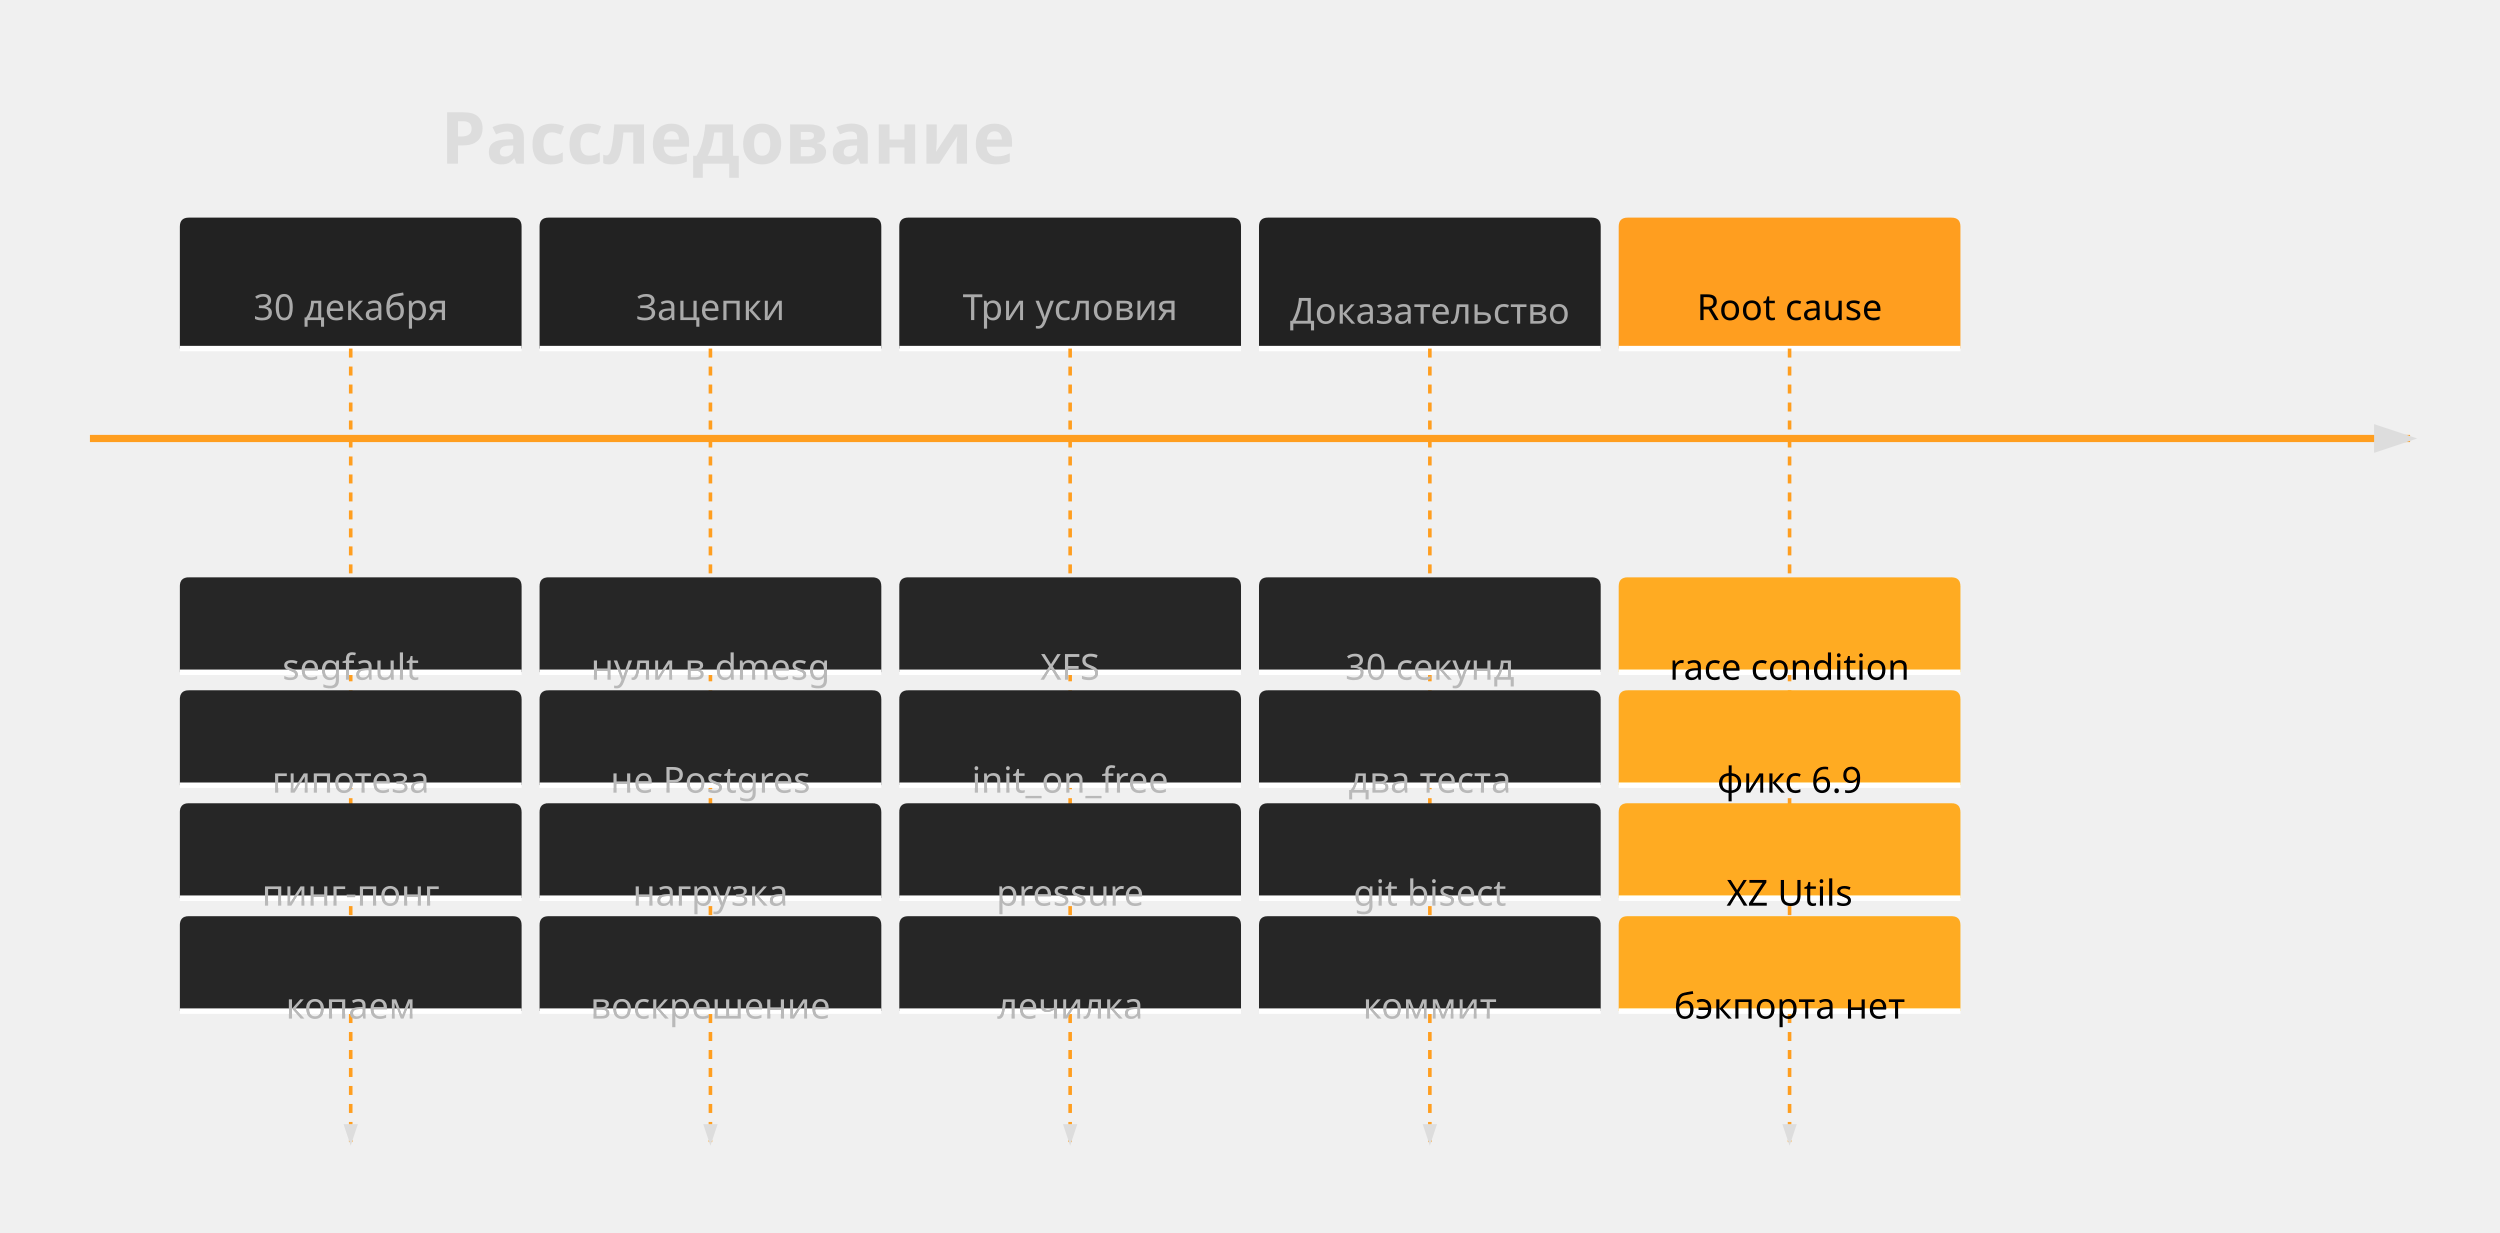
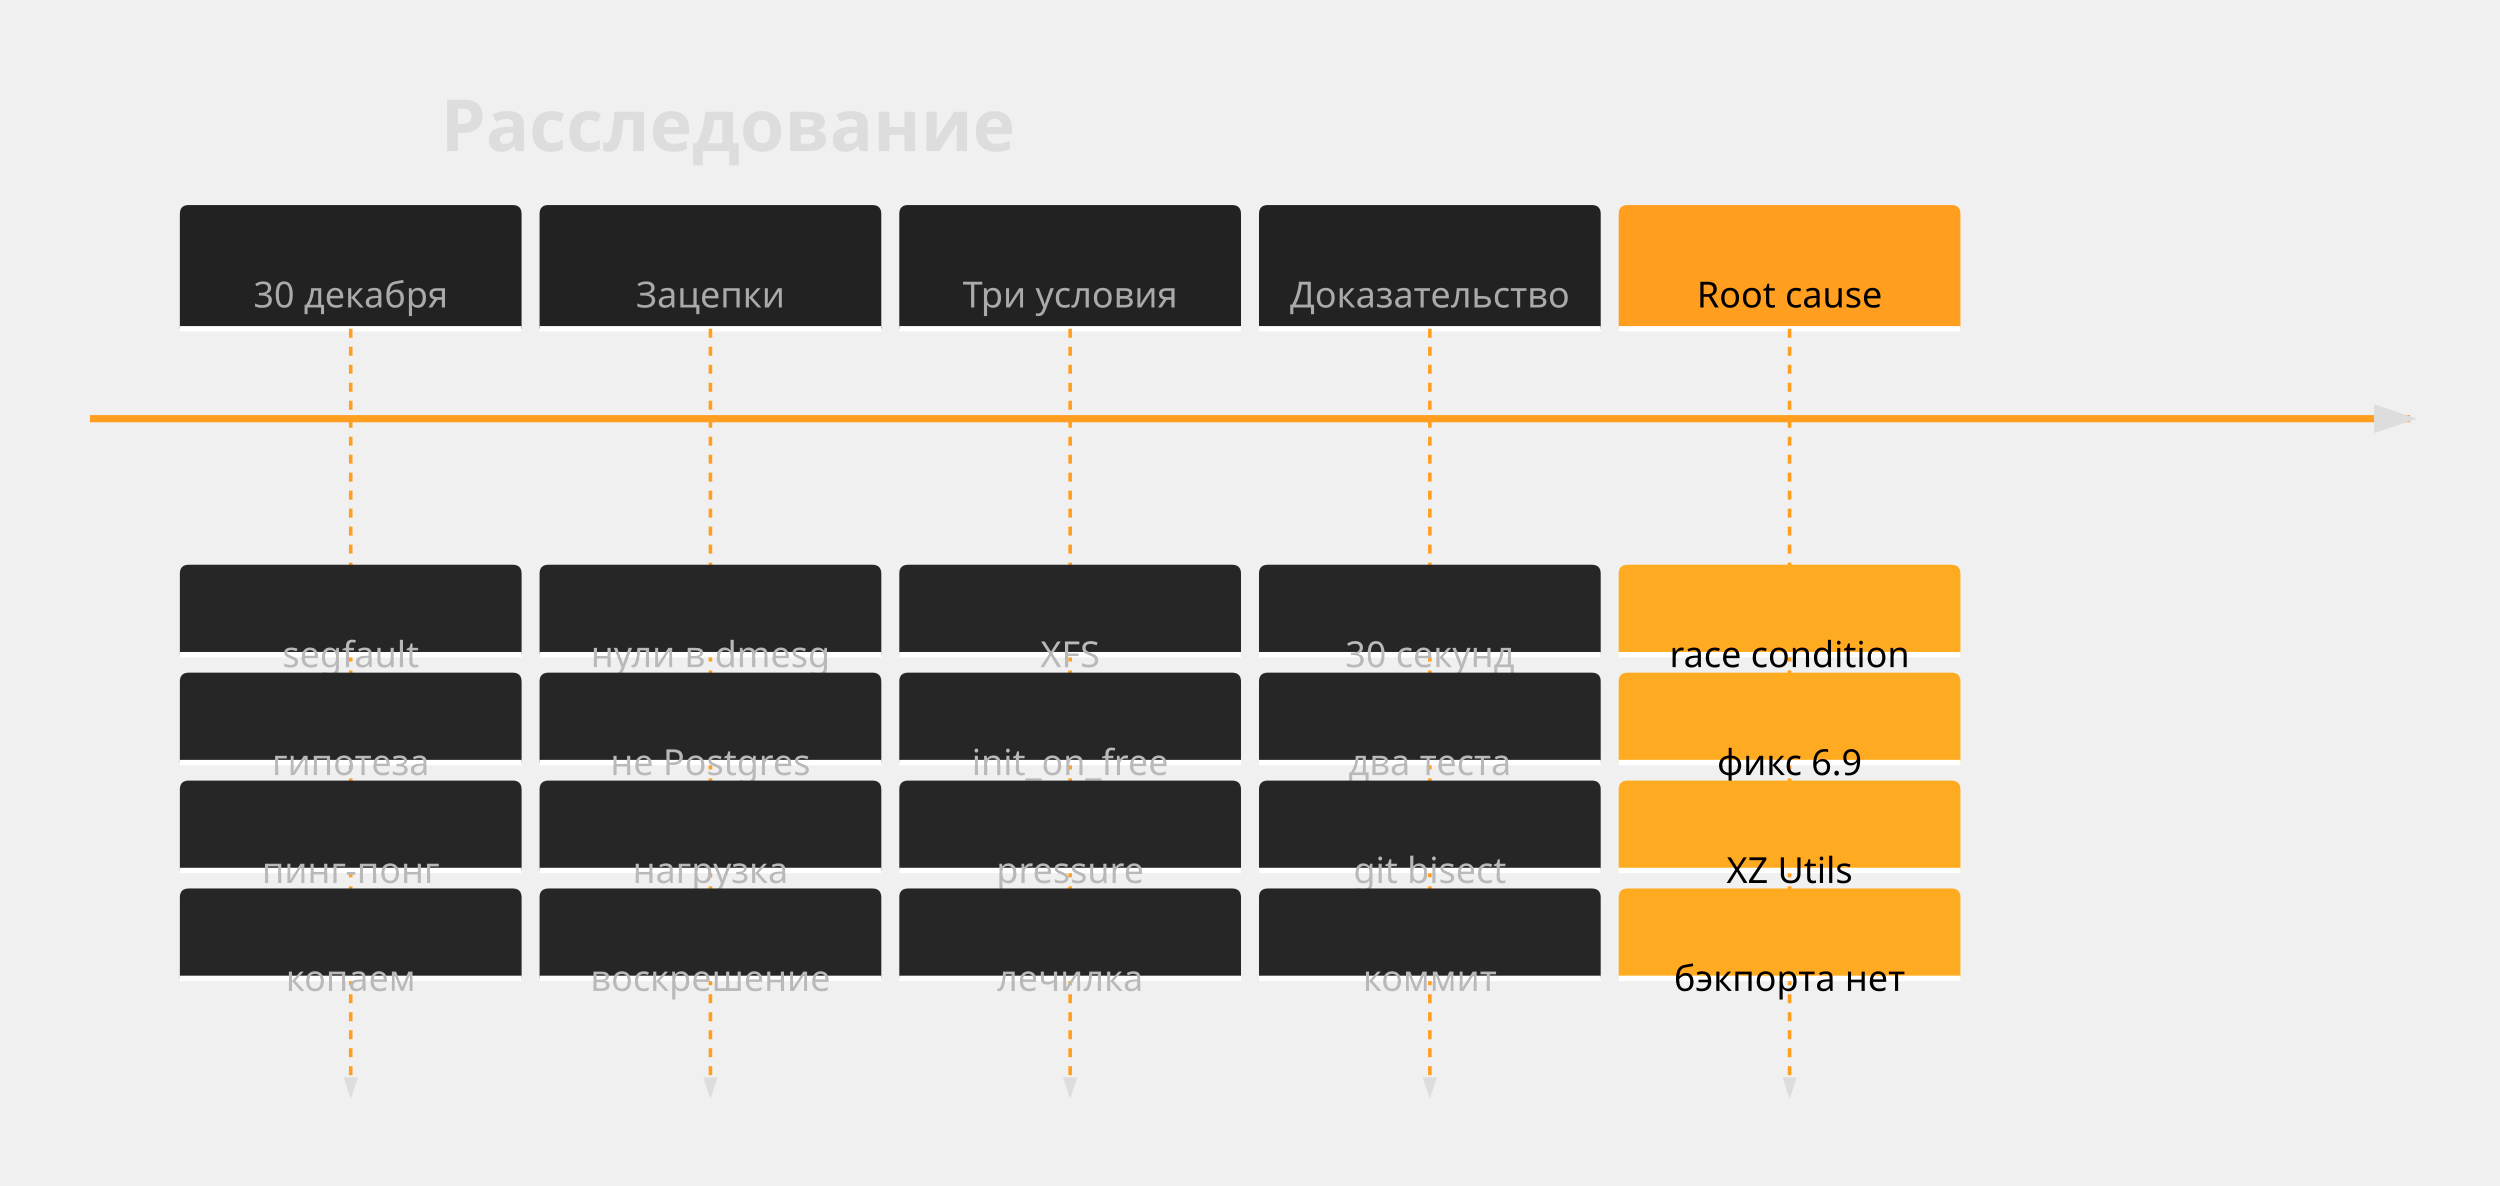
- <svg xmlns="http://www.w3.org/2000/svg" id="my-svg" width="100%" style="max-width: 1390px; background-color: transparent;" viewBox="100 -71 1390 685" role="graphics-document document" aria-roledescription="timeline">
-   <style>#my-svg{font-family:verdana;font-size:20px;fill:#ddd;}@keyframes edge-animation-frame{from{stroke-dashoffset:0;}}@keyframes dash{to{stroke-dashoffset:0;}}#my-svg .edge-animation-slow{stroke-dasharray:9,5!important;stroke-dashoffset:900;animation:dash 50s linear infinite;stroke-linecap:round;}#my-svg .edge-animation-fast{stroke-dasharray:9,5!important;stroke-dashoffset:900;animation:dash 20s linear infinite;stroke-linecap:round;}#my-svg .error-icon{fill:#111111;}#my-svg .error-text{fill:#fff;stroke:#fff;}#my-svg .edge-thickness-normal{stroke-width:1px;}#my-svg .edge-thickness-thick{stroke-width:3.5px;}#my-svg .edge-pattern-solid{stroke-dasharray:0;}#my-svg .edge-thickness-invisible{stroke-width:0;fill:none;}#my-svg .edge-pattern-dashed{stroke-dasharray:3;}#my-svg .edge-pattern-dotted{stroke-dasharray:2;}#my-svg .marker{fill:#ff9e1f;stroke:#ff9e1f;}#my-svg .marker.cross{stroke:#ff9e1f;}#my-svg svg{font-family:verdana;font-size:20px;}#my-svg p{margin:0;}#my-svg .edge{stroke-width:3;}#my-svg .section--1 rect,#my-svg .section--1 path,#my-svg .section--1 circle,#my-svg .section--1 path{fill:#222;}#my-svg .section--1 text{fill:#aaa;}#my-svg .node-icon--1{font-size:40px;color:#aaa;}#my-svg .section-edge--1{stroke:#222;}#my-svg .edge-depth--1{stroke-width:17;}#my-svg .section--1 line{stroke:#ffffff;stroke-width:3;}#my-svg .lineWrapper line{stroke:#aaa;}#my-svg .disabled,#my-svg .disabled circle,#my-svg .disabled text{fill:lightgray;}#my-svg .disabled text{fill:#efefef;}#my-svg .section-0 rect,#my-svg .section-0 path,#my-svg .section-0 circle,#my-svg .section-0 path{fill:#222;}#my-svg .section-0 text{fill:#aaa;}#my-svg .node-icon-0{font-size:40px;color:#aaa;}#my-svg .section-edge-0{stroke:#222;}#my-svg .edge-depth-0{stroke-width:14;}#my-svg .section-0 line{stroke:#ffffff;stroke-width:3;}#my-svg .lineWrapper line{stroke:#aaa;}#my-svg .disabled,#my-svg .disabled circle,#my-svg .disabled text{fill:lightgray;}#my-svg .disabled text{fill:#efefef;}#my-svg .section-1 rect,#my-svg .section-1 path,#my-svg .section-1 circle,#my-svg .section-1 path{fill:#222;}#my-svg .section-1 text{fill:#aaa;}#my-svg .node-icon-1{font-size:40px;color:#aaa;}#my-svg .section-edge-1{stroke:#222;}#my-svg .edge-depth-1{stroke-width:11;}#my-svg .section-1 line{stroke:#ffffff;stroke-width:3;}#my-svg .lineWrapper line{stroke:#aaa;}#my-svg .disabled,#my-svg .disabled circle,#my-svg .disabled text{fill:lightgray;}#my-svg .disabled text{fill:#efefef;}#my-svg .section-2 rect,#my-svg .section-2 path,#my-svg .section-2 circle,#my-svg .section-2 path{fill:#222;}#my-svg .section-2 text{fill:#aaa;}#my-svg .node-icon-2{font-size:40px;color:#aaa;}#my-svg .section-edge-2{stroke:#222;}#my-svg .edge-depth-2{stroke-width:8;}#my-svg .section-2 line{stroke:#ffffff;stroke-width:3;}#my-svg .lineWrapper line{stroke:#aaa;}#my-svg .disabled,#my-svg .disabled circle,#my-svg .disabled text{fill:lightgray;}#my-svg .disabled text{fill:#efefef;}#my-svg .section-3 rect,#my-svg .section-3 path,#my-svg .section-3 circle,#my-svg .section-3 path{fill:#ff9e1f;}#my-svg .section-3 text{fill:#000;}#my-svg .node-icon-3{font-size:40px;color:#000;}#my-svg .section-edge-3{stroke:#ff9e1f;}#my-svg .edge-depth-3{stroke-width:5;}#my-svg .section-3 line{stroke:#ffffff;stroke-width:3;}#my-svg .lineWrapper line{stroke:#000;}#my-svg .disabled,#my-svg .disabled circle,#my-svg .disabled text{fill:lightgray;}#my-svg .disabled text{fill:#efefef;}#my-svg .section-4 rect,#my-svg .section-4 path,#my-svg .section-4 circle,#my-svg .section-4 path{fill:transparent;}#my-svg .section-4 text{fill:transparent;}#my-svg .node-icon-4{font-size:40px;color:transparent;}#my-svg .section-edge-4{stroke:transparent;}#my-svg .edge-depth-4{stroke-width:2;}#my-svg .section-4 line{stroke:rgba(255, 255, 255, 0);stroke-width:3;}#my-svg .lineWrapper line{stroke:transparent;}#my-svg .disabled,#my-svg .disabled circle,#my-svg .disabled text{fill:lightgray;}#my-svg .disabled text{fill:#efefef;}#my-svg .section-5 rect,#my-svg .section-5 path,#my-svg .section-5 circle,#my-svg .section-5 path{fill:transparent;}#my-svg .section-5 text{fill:transparent;}#my-svg .node-icon-5{font-size:40px;color:transparent;}#my-svg .section-edge-5{stroke:transparent;}#my-svg .edge-depth-5{stroke-width:-1;}#my-svg .section-5 line{stroke:rgba(255, 255, 255, 0);stroke-width:3;}#my-svg .lineWrapper line{stroke:transparent;}#my-svg .disabled,#my-svg .disabled circle,#my-svg .disabled text{fill:lightgray;}#my-svg .disabled text{fill:#efefef;}#my-svg .section-6 rect,#my-svg .section-6 path,#my-svg .section-6 circle,#my-svg .section-6 path{fill:transparent;}#my-svg .section-6 text{fill:transparent;}#my-svg .node-icon-6{font-size:40px;color:transparent;}#my-svg .section-edge-6{stroke:transparent;}#my-svg .edge-depth-6{stroke-width:-4;}#my-svg .section-6 line{stroke:rgba(255, 255, 255, 0);stroke-width:3;}#my-svg .lineWrapper line{stroke:transparent;}#my-svg .disabled,#my-svg .disabled circle,#my-svg .disabled text{fill:lightgray;}#my-svg .disabled text{fill:#efefef;}#my-svg .section-7 rect,#my-svg .section-7 path,#my-svg .section-7 circle,#my-svg .section-7 path{fill:transparent;}#my-svg .section-7 text{fill:transparent;}#my-svg .node-icon-7{font-size:40px;color:transparent;}#my-svg .section-edge-7{stroke:transparent;}#my-svg .edge-depth-7{stroke-width:-7;}#my-svg .section-7 line{stroke:rgba(255, 255, 255, 0);stroke-width:3;}#my-svg .lineWrapper line{stroke:transparent;}#my-svg .disabled,#my-svg .disabled circle,#my-svg .disabled text{fill:lightgray;}#my-svg .disabled text{fill:#efefef;}#my-svg .section-8 rect,#my-svg .section-8 path,#my-svg .section-8 circle,#my-svg .section-8 path{fill:transparent;}#my-svg .section-8 text{fill:transparent;}#my-svg .node-icon-8{font-size:40px;color:transparent;}#my-svg .section-edge-8{stroke:transparent;}#my-svg .edge-depth-8{stroke-width:-10;}#my-svg .section-8 line{stroke:rgba(255, 255, 255, 0);stroke-width:3;}#my-svg .lineWrapper line{stroke:transparent;}#my-svg .disabled,#my-svg .disabled circle,#my-svg .disabled text{fill:lightgray;}#my-svg .disabled text{fill:#efefef;}#my-svg .section-9 rect,#my-svg .section-9 path,#my-svg .section-9 circle,#my-svg .section-9 path{fill:transparent;}#my-svg .section-9 text{fill:transparent;}#my-svg .node-icon-9{font-size:40px;color:transparent;}#my-svg .section-edge-9{stroke:transparent;}#my-svg .edge-depth-9{stroke-width:-13;}#my-svg .section-9 line{stroke:rgba(255, 255, 255, 0);stroke-width:3;}#my-svg .lineWrapper line{stroke:transparent;}#my-svg .disabled,#my-svg .disabled circle,#my-svg .disabled text{fill:lightgray;}#my-svg .disabled text{fill:#efefef;}#my-svg .section-10 rect,#my-svg .section-10 path,#my-svg .section-10 circle,#my-svg .section-10 path{fill:transparent;}#my-svg .section-10 text{fill:#ff9e1f;}#my-svg .node-icon-10{font-size:40px;color:#ff9e1f;}#my-svg .section-edge-10{stroke:transparent;}#my-svg .edge-depth-10{stroke-width:-16;}#my-svg .section-10 line{stroke:rgba(255, 255, 255, 0);stroke-width:3;}#my-svg .lineWrapper line{stroke:#ff9e1f;}#my-svg .disabled,#my-svg .disabled circle,#my-svg .disabled text{fill:lightgray;}#my-svg .disabled text{fill:#efefef;}#my-svg .section-root rect,#my-svg .section-root path,#my-svg .section-root circle{fill:hsl(34.018, 100%, 81.078%);}#my-svg .section-root text{fill:black;}#my-svg .icon-container{height:100%;display:flex;justify-content:center;align-items:center;}#my-svg .edge{fill:none;}#my-svg .eventWrapper{filter:brightness(120%);}#my-svg :root{--mermaid-font-family:"trebuchet ms",verdana,arial,sans-serif;}</style>
+ <svg xmlns="http://www.w3.org/2000/svg" id="my-svg" width="100%" style="max-width: 1390px; background-color: transparent;" viewBox="100 -64 1390 659" role="graphics-document document" aria-roledescription="timeline">
+   <style>#my-svg{font-family:verdana;font-size:20px;fill:#ddd;}@keyframes edge-animation-frame{from{stroke-dashoffset:0;}}@keyframes dash{to{stroke-dashoffset:0;}}#my-svg .edge-animation-slow{stroke-dasharray:9,5!important;stroke-dashoffset:900;animation:dash 50s linear infinite;stroke-linecap:round;}#my-svg .edge-animation-fast{stroke-dasharray:9,5!important;stroke-dashoffset:900;animation:dash 20s linear infinite;stroke-linecap:round;}#my-svg .error-icon{fill:#111111;}#my-svg .error-text{fill:#fff;stroke:#fff;}#my-svg .edge-thickness-normal{stroke-width:1px;}#my-svg .edge-thickness-thick{stroke-width:3.5px;}#my-svg .edge-pattern-solid{stroke-dasharray:0;}#my-svg .edge-thickness-invisible{stroke-width:0;fill:none;}#my-svg .edge-pattern-dashed{stroke-dasharray:3;}#my-svg .edge-pattern-dotted{stroke-dasharray:2;}#my-svg .marker{fill:#ff9e1f;stroke:#ff9e1f;}#my-svg .marker.cross{stroke:#ff9e1f;}#my-svg svg{font-family:verdana;font-size:20px;}#my-svg p{margin:0;}#my-svg .edge{stroke-width:3;}#my-svg .section--1 rect,#my-svg .section--1 path,#my-svg .section--1 circle,#my-svg .section--1 path{fill:#222;}#my-svg .section--1 text{fill:#aaa;}#my-svg .node-icon--1{font-size:40px;color:#aaa;}#my-svg .section-edge--1{stroke:#222;}#my-svg .edge-depth--1{stroke-width:17;}#my-svg .section--1 line{stroke:#ffffff;stroke-width:3;}#my-svg .lineWrapper line{stroke:#aaa;}#my-svg .disabled,#my-svg .disabled circle,#my-svg .disabled text{fill:#111111;}#my-svg .disabled text{fill:#333;}#my-svg .section-0 rect,#my-svg .section-0 path,#my-svg .section-0 circle,#my-svg .section-0 path{fill:#222;}#my-svg .section-0 text{fill:#aaa;}#my-svg .node-icon-0{font-size:40px;color:#aaa;}#my-svg .section-edge-0{stroke:#222;}#my-svg .edge-depth-0{stroke-width:14;}#my-svg .section-0 line{stroke:#ffffff;stroke-width:3;}#my-svg .lineWrapper line{stroke:#aaa;}#my-svg .disabled,#my-svg .disabled circle,#my-svg .disabled text{fill:#111111;}#my-svg .disabled text{fill:#333;}#my-svg .section-1 rect,#my-svg .section-1 path,#my-svg .section-1 circle,#my-svg .section-1 path{fill:#222;}#my-svg .section-1 text{fill:#aaa;}#my-svg .node-icon-1{font-size:40px;color:#aaa;}#my-svg .section-edge-1{stroke:#222;}#my-svg .edge-depth-1{stroke-width:11;}#my-svg .section-1 line{stroke:#ffffff;stroke-width:3;}#my-svg .lineWrapper line{stroke:#aaa;}#my-svg .disabled,#my-svg .disabled circle,#my-svg .disabled text{fill:#111111;}#my-svg .disabled text{fill:#333;}#my-svg .section-2 rect,#my-svg .section-2 path,#my-svg .section-2 circle,#my-svg .section-2 path{fill:#222;}#my-svg .section-2 text{fill:#aaa;}#my-svg .node-icon-2{font-size:40px;color:#aaa;}#my-svg .section-edge-2{stroke:#222;}#my-svg .edge-depth-2{stroke-width:8;}#my-svg .section-2 line{stroke:#ffffff;stroke-width:3;}#my-svg .lineWrapper line{stroke:#aaa;}#my-svg .disabled,#my-svg .disabled circle,#my-svg .disabled text{fill:#111111;}#my-svg .disabled text{fill:#333;}#my-svg .section-3 rect,#my-svg .section-3 path,#my-svg .section-3 circle,#my-svg .section-3 path{fill:#ff9e1f;}#my-svg .section-3 text{fill:#000;}#my-svg .node-icon-3{font-size:40px;color:#000;}#my-svg .section-edge-3{stroke:#ff9e1f;}#my-svg .edge-depth-3{stroke-width:5;}#my-svg .section-3 line{stroke:#ffffff;stroke-width:3;}#my-svg .lineWrapper line{stroke:#000;}#my-svg .disabled,#my-svg .disabled circle,#my-svg .disabled text{fill:#111111;}#my-svg .disabled text{fill:#333;}#my-svg .section-4 rect,#my-svg .section-4 path,#my-svg .section-4 circle,#my-svg .section-4 path{fill:transparent;}#my-svg .section-4 text{fill:transparent;}#my-svg .node-icon-4{font-size:40px;color:transparent;}#my-svg .section-edge-4{stroke:transparent;}#my-svg .edge-depth-4{stroke-width:2;}#my-svg .section-4 line{stroke:rgba(255, 255, 255, 0);stroke-width:3;}#my-svg .lineWrapper line{stroke:transparent;}#my-svg .disabled,#my-svg .disabled circle,#my-svg .disabled text{fill:#111111;}#my-svg .disabled text{fill:#333;}#my-svg .section-5 rect,#my-svg .section-5 path,#my-svg .section-5 circle,#my-svg .section-5 path{fill:transparent;}#my-svg .section-5 text{fill:transparent;}#my-svg .node-icon-5{font-size:40px;color:transparent;}#my-svg .section-edge-5{stroke:transparent;}#my-svg .edge-depth-5{stroke-width:-1;}#my-svg .section-5 line{stroke:rgba(255, 255, 255, 0);stroke-width:3;}#my-svg .lineWrapper line{stroke:transparent;}#my-svg .disabled,#my-svg .disabled circle,#my-svg .disabled text{fill:#111111;}#my-svg .disabled text{fill:#333;}#my-svg .section-6 rect,#my-svg .section-6 path,#my-svg .section-6 circle,#my-svg .section-6 path{fill:transparent;}#my-svg .section-6 text{fill:transparent;}#my-svg .node-icon-6{font-size:40px;color:transparent;}#my-svg .section-edge-6{stroke:transparent;}#my-svg .edge-depth-6{stroke-width:-4;}#my-svg .section-6 line{stroke:rgba(255, 255, 255, 0);stroke-width:3;}#my-svg .lineWrapper line{stroke:transparent;}#my-svg .disabled,#my-svg .disabled circle,#my-svg .disabled text{fill:#111111;}#my-svg .disabled text{fill:#333;}#my-svg .section-7 rect,#my-svg .section-7 path,#my-svg .section-7 circle,#my-svg .section-7 path{fill:transparent;}#my-svg .section-7 text{fill:transparent;}#my-svg .node-icon-7{font-size:40px;color:transparent;}#my-svg .section-edge-7{stroke:transparent;}#my-svg .edge-depth-7{stroke-width:-7;}#my-svg .section-7 line{stroke:rgba(255, 255, 255, 0);stroke-width:3;}#my-svg .lineWrapper line{stroke:transparent;}#my-svg .disabled,#my-svg .disabled circle,#my-svg .disabled text{fill:#111111;}#my-svg .disabled text{fill:#333;}#my-svg .section-8 rect,#my-svg .section-8 path,#my-svg .section-8 circle,#my-svg .section-8 path{fill:transparent;}#my-svg .section-8 text{fill:transparent;}#my-svg .node-icon-8{font-size:40px;color:transparent;}#my-svg .section-edge-8{stroke:transparent;}#my-svg .edge-depth-8{stroke-width:-10;}#my-svg .section-8 line{stroke:rgba(255, 255, 255, 0);stroke-width:3;}#my-svg .lineWrapper line{stroke:transparent;}#my-svg .disabled,#my-svg .disabled circle,#my-svg .disabled text{fill:#111111;}#my-svg .disabled text{fill:#333;}#my-svg .section-9 rect,#my-svg .section-9 path,#my-svg .section-9 circle,#my-svg .section-9 path{fill:transparent;}#my-svg .section-9 text{fill:transparent;}#my-svg .node-icon-9{font-size:40px;color:transparent;}#my-svg .section-edge-9{stroke:transparent;}#my-svg .edge-depth-9{stroke-width:-13;}#my-svg .section-9 line{stroke:rgba(255, 255, 255, 0);stroke-width:3;}#my-svg .lineWrapper line{stroke:transparent;}#my-svg .disabled,#my-svg .disabled circle,#my-svg .disabled text{fill:#111111;}#my-svg .disabled text{fill:#333;}#my-svg .section-10 rect,#my-svg .section-10 path,#my-svg .section-10 circle,#my-svg .section-10 path{fill:transparent;}#my-svg .section-10 text{fill:#ff9e1f;}#my-svg .node-icon-10{font-size:40px;color:#ff9e1f;}#my-svg .section-edge-10{stroke:transparent;}#my-svg .edge-depth-10{stroke-width:-16;}#my-svg .section-10 line{stroke:rgba(255, 255, 255, 0);stroke-width:3;}#my-svg .lineWrapper line{stroke:#ff9e1f;}#my-svg .disabled,#my-svg .disabled circle,#my-svg .disabled text{fill:#111111;}#my-svg .disabled text{fill:#333;}#my-svg .section--1[data-look="neo"] rect,#my-svg .section--1[data-look="neo"] path,#my-svg .section--1[data-look="neo"] circle{fill:#111111;stroke:url(#my-svg-gradient);stroke-width:2;}#my-svg .section--1[data-look="neo"] line{stroke:url(#my-svg-gradient);stroke-width:2;}#my-svg .section-0[data-look="neo"] rect,#my-svg .section-0[data-look="neo"] path,#my-svg .section-0[data-look="neo"] circle{fill:#111111;stroke:url(#my-svg-gradient);stroke-width:2;}#my-svg .section-0[data-look="neo"] line{stroke:url(#my-svg-gradient);stroke-width:2;}#my-svg .section-1[data-look="neo"] rect,#my-svg .section-1[data-look="neo"] path,#my-svg .section-1[data-look="neo"] circle{fill:#111111;stroke:url(#my-svg-gradient);stroke-width:2;}#my-svg .section-1[data-look="neo"] line{stroke:url(#my-svg-gradient);stroke-width:2;}#my-svg .section-2[data-look="neo"] rect,#my-svg .section-2[data-look="neo"] path,#my-svg .section-2[data-look="neo"] circle{fill:#111111;stroke:url(#my-svg-gradient);stroke-width:2;}#my-svg .section-2[data-look="neo"] line{stroke:url(#my-svg-gradient);stroke-width:2;}#my-svg .section-3[data-look="neo"] rect,#my-svg .section-3[data-look="neo"] path,#my-svg .section-3[data-look="neo"] circle{fill:#111111;stroke:url(#my-svg-gradient);stroke-width:2;}#my-svg .section-3[data-look="neo"] line{stroke:url(#my-svg-gradient);stroke-width:2;}#my-svg .section-4[data-look="neo"] rect,#my-svg .section-4[data-look="neo"] path,#my-svg .section-4[data-look="neo"] circle{fill:#111111;stroke:url(#my-svg-gradient);stroke-width:2;}#my-svg .section-4[data-look="neo"] line{stroke:url(#my-svg-gradient);stroke-width:2;}#my-svg .section-5[data-look="neo"] rect,#my-svg .section-5[data-look="neo"] path,#my-svg .section-5[data-look="neo"] circle{fill:#111111;stroke:url(#my-svg-gradient);stroke-width:2;}#my-svg .section-5[data-look="neo"] line{stroke:url(#my-svg-gradient);stroke-width:2;}#my-svg .section-6[data-look="neo"] rect,#my-svg .section-6[data-look="neo"] path,#my-svg .section-6[data-look="neo"] circle{fill:#111111;stroke:url(#my-svg-gradient);stroke-width:2;}#my-svg .section-6[data-look="neo"] line{stroke:url(#my-svg-gradient);stroke-width:2;}#my-svg .section-7[data-look="neo"] rect,#my-svg .section-7[data-look="neo"] path,#my-svg .section-7[data-look="neo"] circle{fill:#111111;stroke:url(#my-svg-gradient);stroke-width:2;}#my-svg .section-7[data-look="neo"] line{stroke:url(#my-svg-gradient);stroke-width:2;}#my-svg .section-8[data-look="neo"] rect,#my-svg .section-8[data-look="neo"] path,#my-svg .section-8[data-look="neo"] circle{fill:#111111;stroke:url(#my-svg-gradient);stroke-width:2;}#my-svg .section-8[data-look="neo"] line{stroke:url(#my-svg-gradient);stroke-width:2;}#my-svg .section-9[data-look="neo"] rect,#my-svg .section-9[data-look="neo"] path,#my-svg .section-9[data-look="neo"] circle{fill:#111111;stroke:url(#my-svg-gradient);stroke-width:2;}#my-svg .section-9[data-look="neo"] line{stroke:url(#my-svg-gradient);stroke-width:2;}#my-svg .section-10[data-look="neo"] rect,#my-svg .section-10[data-look="neo"] path,#my-svg .section-10[data-look="neo"] circle{fill:#111111;stroke:url(#my-svg-gradient);stroke-width:2;}#my-svg .section-10[data-look="neo"] line{stroke:url(#my-svg-gradient);stroke-width:2;}#my-svg .section-root rect,#my-svg .section-root path,#my-svg .section-root circle{fill:hsl(34.018, 100%, 81.078%);}#my-svg .section-root text{fill:black;}#my-svg .icon-container{height:100%;display:flex;justify-content:center;align-items:center;}#my-svg .edge{fill:none;}#my-svg .eventWrapper{filter:brightness(120%);}#my-svg .node .neo-node{stroke:#ff9e1f;}#my-svg [data-look="neo"].node rect,#my-svg [data-look="neo"].cluster rect,#my-svg [data-look="neo"].node polygon{stroke:url(#my-svg-gradient);filter:drop-shadow( 1px 2px 2px rgba(185,185,185,1));}#my-svg [data-look="neo"].node path{stroke:url(#my-svg-gradient);stroke-width:1px;}#my-svg [data-look="neo"].node .outer-path{filter:drop-shadow( 1px 2px 2px rgba(185,185,185,1));}#my-svg [data-look="neo"].node .neo-line path{stroke:#ff9e1f;filter:none;}#my-svg [data-look="neo"].node circle{stroke:url(#my-svg-gradient);filter:drop-shadow( 1px 2px 2px rgba(185,185,185,1));}#my-svg [data-look="neo"].node circle .state-start{fill:#000000;}#my-svg [data-look="neo"].icon-shape .icon{fill:url(#my-svg-gradient);filter:drop-shadow( 1px 2px 2px rgba(185,185,185,1));}#my-svg [data-look="neo"].icon-shape .icon-neo path{stroke:url(#my-svg-gradient);filter:drop-shadow( 1px 2px 2px rgba(185,185,185,1));}#my-svg :root{--mermaid-font-family:"trebuchet ms",verdana,arial,sans-serif;}</style>
  <g />
  <g />
  <defs>
-     <marker id="arrowhead" refX="5" refY="2" markerWidth="6" markerHeight="4" orient="auto">
+     <marker id="my-svg-arrowhead" refX="5" refY="2" markerWidth="6" markerHeight="4" orient="auto">
      <path d="M 0,0 V 4 L6,2 Z" />
    </marker>
  </defs>
  <g class="taskWrapper" transform="translate(200, 50)">
    <g class="timeline-node section--1">
      <g>
-         <path id="node-undefined" class="node-bkg node-undefined" d="M0 67.8 v-62.8 q0,-5 5,-5 h180 q5,0 5,5 v67.8 H0 Z" />
-         <line class="node-line--1" x1="0" y1="72.8" x2="190" y2="72.8" />
+         <path id="my-svg-node-0" class="node-bkg node-undefined" d="M0 63.8 v-58.8 q0,-5,5,-5 h180 q5,0,5,5 v63.8 H0 Z" />
+         <line class="node-line--1" x1="0" y1="68.8" x2="190" y2="68.8" />
      </g>
      <g transform="translate(95, 10)">
        <text dy="1em" alignment-baseline="middle" dominant-baseline="middle" text-anchor="middle">
          <tspan x="0" dy="1em">30   декабря</tspan>
        </text>
      </g>
    </g>
  </g>
  <g class="lineWrapper">
-     <line x1="295" y1="122.8" x2="295" y2="564" stroke-width="2" stroke="black" marker-end="url(#arrowhead)" stroke-dasharray="5,5" />
+     <line x1="295" y1="118.8" x2="295" y2="545" stroke-width="2" stroke="black" marker-end="url(#my-svg-arrowhead)" stroke-dasharray="5,5" />
  </g>
  <g class="eventWrapper" transform="translate(200, 250)">
    <g class="timeline-node section--1">
      <g>
-         <path id="node-undefined" class="node-bkg node-undefined" d="M0 47.8 v-42.8 q0,-5 5,-5 h180 q5,0 5,5 v47.8 H0 Z" />
-         <line class="node-line--1" x1="0" y1="52.8" x2="190" y2="52.8" />
+         <path id="my-svg-node-1" class="node-bkg node-undefined" d="M0 45 v-40 q0,-5,5,-5 h180 q5,0,5,5 v45 H0 Z" />
+         <line class="node-line--1" x1="0" y1="50" x2="190" y2="50" />
      </g>
      <g transform="translate(95, 10)">
        <text dy="1em" alignment-baseline="middle" dominant-baseline="middle" text-anchor="middle">
          <tspan x="0" dy="1em">segfault</tspan>
        </text>
      </g>
    </g>
  </g>
-   <g class="eventWrapper" transform="translate(200, 312.8)">
-     <g class="timeline-node section--1">
-       <g>
-         <path id="node-undefined" class="node-bkg node-undefined" d="M0 47.8 v-42.8 q0,-5 5,-5 h180 q5,0 5,5 v47.8 H0 Z" />
-         <line class="node-line--1" x1="0" y1="52.8" x2="190" y2="52.8" />
+   <g class="eventWrapper" transform="translate(200, 310)">
+     <g class="timeline-node section--1">
+       <g>
+         <path id="my-svg-node-2" class="node-bkg node-undefined" d="M0 45 v-40 q0,-5,5,-5 h180 q5,0,5,5 v45 H0 Z" />
+         <line class="node-line--1" x1="0" y1="50" x2="190" y2="50" />
      </g>
      <g transform="translate(95, 10)">
        <text dy="1em" alignment-baseline="middle" dominant-baseline="middle" text-anchor="middle">
          <tspan x="0" dy="1em">гипотеза</tspan>
        </text>
      </g>
    </g>
  </g>
-   <g class="eventWrapper" transform="translate(200, 375.6)">
-     <g class="timeline-node section--1">
-       <g>
-         <path id="node-undefined" class="node-bkg node-undefined" d="M0 47.8 v-42.8 q0,-5 5,-5 h180 q5,0 5,5 v47.8 H0 Z" />
-         <line class="node-line--1" x1="0" y1="52.8" x2="190" y2="52.8" />
+   <g class="eventWrapper" transform="translate(200, 370)">
+     <g class="timeline-node section--1">
+       <g>
+         <path id="my-svg-node-3" class="node-bkg node-undefined" d="M0 45 v-40 q0,-5,5,-5 h180 q5,0,5,5 v45 H0 Z" />
+         <line class="node-line--1" x1="0" y1="50" x2="190" y2="50" />
      </g>
      <g transform="translate(95, 10)">
        <text dy="1em" alignment-baseline="middle" dominant-baseline="middle" text-anchor="middle">
          <tspan x="0" dy="1em">пинг-понг</tspan>
        </text>
      </g>
    </g>
  </g>
-   <g class="eventWrapper" transform="translate(200, 438.4)">
-     <g class="timeline-node section--1">
-       <g>
-         <path id="node-undefined" class="node-bkg node-undefined" d="M0 47.8 v-42.8 q0,-5 5,-5 h180 q5,0 5,5 v47.8 H0 Z" />
-         <line class="node-line--1" x1="0" y1="52.8" x2="190" y2="52.8" />
+   <g class="eventWrapper" transform="translate(200, 430)">
+     <g class="timeline-node section--1">
+       <g>
+         <path id="my-svg-node-4" class="node-bkg node-undefined" d="M0 45 v-40 q0,-5,5,-5 h180 q5,0,5,5 v45 H0 Z" />
+         <line class="node-line--1" x1="0" y1="50" x2="190" y2="50" />
      </g>
      <g transform="translate(95, 10)">
        <text dy="1em" alignment-baseline="middle" dominant-baseline="middle" text-anchor="middle">
          <tspan x="0" dy="1em">копаем</tspan>
        </text>
      </g>
    </g>
  </g>
  <g class="taskWrapper" transform="translate(400, 50)">
    <g class="timeline-node section-0">
      <g>
-         <path id="node-undefined" class="node-bkg node-undefined" d="M0 67.8 v-62.8 q0,-5 5,-5 h180 q5,0 5,5 v67.8 H0 Z" />
-         <line class="node-line-0" x1="0" y1="72.8" x2="190" y2="72.8" />
+         <path id="my-svg-node-5" class="node-bkg node-undefined" d="M0 63.8 v-58.8 q0,-5,5,-5 h180 q5,0,5,5 v63.8 H0 Z" />
+         <line class="node-line-0" x1="0" y1="68.8" x2="190" y2="68.8" />
      </g>
      <g transform="translate(95, 10)">
        <text dy="1em" alignment-baseline="middle" dominant-baseline="middle" text-anchor="middle">
          <tspan x="0" dy="1em">Зацепки</tspan>
        </text>
      </g>
    </g>
  </g>
  <g class="lineWrapper">
-     <line x1="495" y1="122.8" x2="495" y2="564" stroke-width="2" stroke="black" marker-end="url(#arrowhead)" stroke-dasharray="5,5" />
+     <line x1="495" y1="118.8" x2="495" y2="545" stroke-width="2" stroke="black" marker-end="url(#my-svg-arrowhead)" stroke-dasharray="5,5" />
  </g>
  <g class="eventWrapper" transform="translate(400, 250)">
    <g class="timeline-node section-0">
      <g>
-         <path id="node-undefined" class="node-bkg node-undefined" d="M0 47.8 v-42.8 q0,-5 5,-5 h180 q5,0 5,5 v47.8 H0 Z" />
-         <line class="node-line-0" x1="0" y1="52.8" x2="190" y2="52.8" />
+         <path id="my-svg-node-6" class="node-bkg node-undefined" d="M0 45 v-40 q0,-5,5,-5 h180 q5,0,5,5 v45 H0 Z" />
+         <line class="node-line-0" x1="0" y1="50" x2="190" y2="50" />
      </g>
      <g transform="translate(95, 10)">
        <text dy="1em" alignment-baseline="middle" dominant-baseline="middle" text-anchor="middle">
          <tspan x="0" dy="1em">нули   в   dmesg</tspan>
        </text>
      </g>
    </g>
  </g>
-   <g class="eventWrapper" transform="translate(400, 312.8)">
-     <g class="timeline-node section-0">
-       <g>
-         <path id="node-undefined" class="node-bkg node-undefined" d="M0 47.8 v-42.8 q0,-5 5,-5 h180 q5,0 5,5 v47.8 H0 Z" />
-         <line class="node-line-0" x1="0" y1="52.8" x2="190" y2="52.8" />
+   <g class="eventWrapper" transform="translate(400, 310)">
+     <g class="timeline-node section-0">
+       <g>
+         <path id="my-svg-node-7" class="node-bkg node-undefined" d="M0 45 v-40 q0,-5,5,-5 h180 q5,0,5,5 v45 H0 Z" />
+         <line class="node-line-0" x1="0" y1="50" x2="190" y2="50" />
      </g>
      <g transform="translate(95, 10)">
        <text dy="1em" alignment-baseline="middle" dominant-baseline="middle" text-anchor="middle">
          <tspan x="0" dy="1em">не   Postgres</tspan>
        </text>
      </g>
    </g>
  </g>
-   <g class="eventWrapper" transform="translate(400, 375.6)">
-     <g class="timeline-node section-0">
-       <g>
-         <path id="node-undefined" class="node-bkg node-undefined" d="M0 47.8 v-42.8 q0,-5 5,-5 h180 q5,0 5,5 v47.8 H0 Z" />
-         <line class="node-line-0" x1="0" y1="52.8" x2="190" y2="52.8" />
+   <g class="eventWrapper" transform="translate(400, 370)">
+     <g class="timeline-node section-0">
+       <g>
+         <path id="my-svg-node-8" class="node-bkg node-undefined" d="M0 45 v-40 q0,-5,5,-5 h180 q5,0,5,5 v45 H0 Z" />
+         <line class="node-line-0" x1="0" y1="50" x2="190" y2="50" />
      </g>
      <g transform="translate(95, 10)">
        <text dy="1em" alignment-baseline="middle" dominant-baseline="middle" text-anchor="middle">
          <tspan x="0" dy="1em">нагрузка</tspan>
        </text>
      </g>
    </g>
  </g>
-   <g class="eventWrapper" transform="translate(400, 438.4)">
-     <g class="timeline-node section-0">
-       <g>
-         <path id="node-undefined" class="node-bkg node-undefined" d="M0 47.8 v-42.8 q0,-5 5,-5 h180 q5,0 5,5 v47.8 H0 Z" />
-         <line class="node-line-0" x1="0" y1="52.8" x2="190" y2="52.8" />
+   <g class="eventWrapper" transform="translate(400, 430)">
+     <g class="timeline-node section-0">
+       <g>
+         <path id="my-svg-node-9" class="node-bkg node-undefined" d="M0 45 v-40 q0,-5,5,-5 h180 q5,0,5,5 v45 H0 Z" />
+         <line class="node-line-0" x1="0" y1="50" x2="190" y2="50" />
      </g>
      <g transform="translate(95, 10)">
        <text dy="1em" alignment-baseline="middle" dominant-baseline="middle" text-anchor="middle">
          <tspan x="0" dy="1em">воскрешение</tspan>
        </text>
      </g>
    </g>
  </g>
  <g class="taskWrapper" transform="translate(600, 50)">
    <g class="timeline-node section-1">
      <g>
-         <path id="node-undefined" class="node-bkg node-undefined" d="M0 67.8 v-62.8 q0,-5 5,-5 h180 q5,0 5,5 v67.8 H0 Z" />
-         <line class="node-line-1" x1="0" y1="72.8" x2="190" y2="72.8" />
+         <path id="my-svg-node-10" class="node-bkg node-undefined" d="M0 63.8 v-58.8 q0,-5,5,-5 h180 q5,0,5,5 v63.8 H0 Z" />
+         <line class="node-line-1" x1="0" y1="68.8" x2="190" y2="68.8" />
      </g>
      <g transform="translate(95, 10)">
        <text dy="1em" alignment-baseline="middle" dominant-baseline="middle" text-anchor="middle">
          <tspan x="0" dy="1em">Три   условия</tspan>
        </text>
      </g>
    </g>
  </g>
  <g class="lineWrapper">
-     <line x1="695" y1="122.8" x2="695" y2="564" stroke-width="2" stroke="black" marker-end="url(#arrowhead)" stroke-dasharray="5,5" />
+     <line x1="695" y1="118.8" x2="695" y2="545" stroke-width="2" stroke="black" marker-end="url(#my-svg-arrowhead)" stroke-dasharray="5,5" />
  </g>
  <g class="eventWrapper" transform="translate(600, 250)">
    <g class="timeline-node section-1">
      <g>
-         <path id="node-undefined" class="node-bkg node-undefined" d="M0 47.8 v-42.8 q0,-5 5,-5 h180 q5,0 5,5 v47.8 H0 Z" />
-         <line class="node-line-1" x1="0" y1="52.8" x2="190" y2="52.8" />
+         <path id="my-svg-node-11" class="node-bkg node-undefined" d="M0 45 v-40 q0,-5,5,-5 h180 q5,0,5,5 v45 H0 Z" />
+         <line class="node-line-1" x1="0" y1="50" x2="190" y2="50" />
      </g>
      <g transform="translate(95, 10)">
        <text dy="1em" alignment-baseline="middle" dominant-baseline="middle" text-anchor="middle">
          <tspan x="0" dy="1em">XFS</tspan>
        </text>
      </g>
    </g>
  </g>
-   <g class="eventWrapper" transform="translate(600, 312.8)">
-     <g class="timeline-node section-1">
-       <g>
-         <path id="node-undefined" class="node-bkg node-undefined" d="M0 47.8 v-42.8 q0,-5 5,-5 h180 q5,0 5,5 v47.8 H0 Z" />
-         <line class="node-line-1" x1="0" y1="52.8" x2="190" y2="52.8" />
+   <g class="eventWrapper" transform="translate(600, 310)">
+     <g class="timeline-node section-1">
+       <g>
+         <path id="my-svg-node-12" class="node-bkg node-undefined" d="M0 45 v-40 q0,-5,5,-5 h180 q5,0,5,5 v45 H0 Z" />
+         <line class="node-line-1" x1="0" y1="50" x2="190" y2="50" />
      </g>
      <g transform="translate(95, 10)">
        <text dy="1em" alignment-baseline="middle" dominant-baseline="middle" text-anchor="middle">
          <tspan x="0" dy="1em">init_on_free</tspan>
        </text>
      </g>
    </g>
  </g>
-   <g class="eventWrapper" transform="translate(600, 375.6)">
-     <g class="timeline-node section-1">
-       <g>
-         <path id="node-undefined" class="node-bkg node-undefined" d="M0 47.8 v-42.8 q0,-5 5,-5 h180 q5,0 5,5 v47.8 H0 Z" />
-         <line class="node-line-1" x1="0" y1="52.8" x2="190" y2="52.8" />
+   <g class="eventWrapper" transform="translate(600, 370)">
+     <g class="timeline-node section-1">
+       <g>
+         <path id="my-svg-node-13" class="node-bkg node-undefined" d="M0 45 v-40 q0,-5,5,-5 h180 q5,0,5,5 v45 H0 Z" />
+         <line class="node-line-1" x1="0" y1="50" x2="190" y2="50" />
      </g>
      <g transform="translate(95, 10)">
        <text dy="1em" alignment-baseline="middle" dominant-baseline="middle" text-anchor="middle">
          <tspan x="0" dy="1em">pressure</tspan>
        </text>
      </g>
    </g>
  </g>
-   <g class="eventWrapper" transform="translate(600, 438.4)">
-     <g class="timeline-node section-1">
-       <g>
-         <path id="node-undefined" class="node-bkg node-undefined" d="M0 47.8 v-42.8 q0,-5 5,-5 h180 q5,0 5,5 v47.8 H0 Z" />
-         <line class="node-line-1" x1="0" y1="52.8" x2="190" y2="52.8" />
+   <g class="eventWrapper" transform="translate(600, 430)">
+     <g class="timeline-node section-1">
+       <g>
+         <path id="my-svg-node-14" class="node-bkg node-undefined" d="M0 45 v-40 q0,-5,5,-5 h180 q5,0,5,5 v45 H0 Z" />
+         <line class="node-line-1" x1="0" y1="50" x2="190" y2="50" />
      </g>
      <g transform="translate(95, 10)">
        <text dy="1em" alignment-baseline="middle" dominant-baseline="middle" text-anchor="middle">
          <tspan x="0" dy="1em">лечилка</tspan>
        </text>
      </g>
    </g>
  </g>
  <g class="taskWrapper" transform="translate(800, 50)">
    <g class="timeline-node section-2">
      <g>
-         <path id="node-undefined" class="node-bkg node-undefined" d="M0 67.8 v-62.8 q0,-5 5,-5 h180 q5,0 5,5 v67.8 H0 Z" />
-         <line class="node-line-2" x1="0" y1="72.8" x2="190" y2="72.8" />
-       </g>
-       <g transform="translate(95, 10)">
-         <text dy="1em" alignment-baseline="middle" dominant-baseline="middle" text-anchor="middle">
-           <tspan x="0" dy="1em" />
-           <tspan x="0" dy="1.1em">Доказательство</tspan>
-         </text>
-       </g>
-     </g>
-   </g>
-   <g class="lineWrapper">
-     <line x1="895" y1="122.8" x2="895" y2="564" stroke-width="2" stroke="black" marker-end="url(#arrowhead)" stroke-dasharray="5,5" />
+         <path id="my-svg-node-15" class="node-bkg node-undefined" d="M0 63.8 v-58.8 q0,-5,5,-5 h180 q5,0,5,5 v63.8 H0 Z" />
+         <line class="node-line-2" x1="0" y1="68.8" x2="190" y2="68.8" />
+       </g>
+       <g transform="translate(95, 10)">
+         <text dy="1em" alignment-baseline="middle" dominant-baseline="middle" text-anchor="middle">
+           <tspan x="0" dy="1em">Доказательство</tspan>
+         </text>
+       </g>
+     </g>
+   </g>
+   <g class="lineWrapper">
+     <line x1="895" y1="118.8" x2="895" y2="545" stroke-width="2" stroke="black" marker-end="url(#my-svg-arrowhead)" stroke-dasharray="5,5" />
  </g>
  <g class="eventWrapper" transform="translate(800, 250)">
    <g class="timeline-node section-2">
      <g>
-         <path id="node-undefined" class="node-bkg node-undefined" d="M0 47.8 v-42.8 q0,-5 5,-5 h180 q5,0 5,5 v47.8 H0 Z" />
-         <line class="node-line-2" x1="0" y1="52.8" x2="190" y2="52.8" />
+         <path id="my-svg-node-16" class="node-bkg node-undefined" d="M0 45 v-40 q0,-5,5,-5 h180 q5,0,5,5 v45 H0 Z" />
+         <line class="node-line-2" x1="0" y1="50" x2="190" y2="50" />
      </g>
      <g transform="translate(95, 10)">
        <text dy="1em" alignment-baseline="middle" dominant-baseline="middle" text-anchor="middle">
          <tspan x="0" dy="1em">30   секунд</tspan>
        </text>
      </g>
    </g>
  </g>
-   <g class="eventWrapper" transform="translate(800, 312.8)">
-     <g class="timeline-node section-2">
-       <g>
-         <path id="node-undefined" class="node-bkg node-undefined" d="M0 47.8 v-42.8 q0,-5 5,-5 h180 q5,0 5,5 v47.8 H0 Z" />
-         <line class="node-line-2" x1="0" y1="52.8" x2="190" y2="52.8" />
+   <g class="eventWrapper" transform="translate(800, 310)">
+     <g class="timeline-node section-2">
+       <g>
+         <path id="my-svg-node-17" class="node-bkg node-undefined" d="M0 45 v-40 q0,-5,5,-5 h180 q5,0,5,5 v45 H0 Z" />
+         <line class="node-line-2" x1="0" y1="50" x2="190" y2="50" />
      </g>
      <g transform="translate(95, 10)">
        <text dy="1em" alignment-baseline="middle" dominant-baseline="middle" text-anchor="middle">
          <tspan x="0" dy="1em">два   теста</tspan>
        </text>
      </g>
    </g>
  </g>
-   <g class="eventWrapper" transform="translate(800, 375.6)">
-     <g class="timeline-node section-2">
-       <g>
-         <path id="node-undefined" class="node-bkg node-undefined" d="M0 47.8 v-42.8 q0,-5 5,-5 h180 q5,0 5,5 v47.8 H0 Z" />
-         <line class="node-line-2" x1="0" y1="52.8" x2="190" y2="52.8" />
+   <g class="eventWrapper" transform="translate(800, 370)">
+     <g class="timeline-node section-2">
+       <g>
+         <path id="my-svg-node-18" class="node-bkg node-undefined" d="M0 45 v-40 q0,-5,5,-5 h180 q5,0,5,5 v45 H0 Z" />
+         <line class="node-line-2" x1="0" y1="50" x2="190" y2="50" />
      </g>
      <g transform="translate(95, 10)">
        <text dy="1em" alignment-baseline="middle" dominant-baseline="middle" text-anchor="middle">
          <tspan x="0" dy="1em">git   bisect</tspan>
        </text>
      </g>
    </g>
  </g>
-   <g class="eventWrapper" transform="translate(800, 438.4)">
-     <g class="timeline-node section-2">
-       <g>
-         <path id="node-undefined" class="node-bkg node-undefined" d="M0 47.8 v-42.8 q0,-5 5,-5 h180 q5,0 5,5 v47.8 H0 Z" />
-         <line class="node-line-2" x1="0" y1="52.8" x2="190" y2="52.8" />
+   <g class="eventWrapper" transform="translate(800, 430)">
+     <g class="timeline-node section-2">
+       <g>
+         <path id="my-svg-node-19" class="node-bkg node-undefined" d="M0 45 v-40 q0,-5,5,-5 h180 q5,0,5,5 v45 H0 Z" />
+         <line class="node-line-2" x1="0" y1="50" x2="190" y2="50" />
      </g>
      <g transform="translate(95, 10)">
        <text dy="1em" alignment-baseline="middle" dominant-baseline="middle" text-anchor="middle">
          <tspan x="0" dy="1em">коммит</tspan>
        </text>
      </g>
    </g>
  </g>
  <g class="taskWrapper" transform="translate(1000, 50)">
    <g class="timeline-node section-3">
      <g>
-         <path id="node-undefined" class="node-bkg node-undefined" d="M0 67.8 v-62.8 q0,-5 5,-5 h180 q5,0 5,5 v67.8 H0 Z" />
-         <line class="node-line-3" x1="0" y1="72.8" x2="190" y2="72.8" />
+         <path id="my-svg-node-20" class="node-bkg node-undefined" d="M0 63.8 v-58.8 q0,-5,5,-5 h180 q5,0,5,5 v63.8 H0 Z" />
+         <line class="node-line-3" x1="0" y1="68.8" x2="190" y2="68.8" />
      </g>
      <g transform="translate(95, 10)">
        <text dy="1em" alignment-baseline="middle" dominant-baseline="middle" text-anchor="middle">
          <tspan x="0" dy="1em">Root   cause</tspan>
        </text>
      </g>
    </g>
  </g>
  <g class="lineWrapper">
-     <line x1="1095" y1="122.8" x2="1095" y2="564" stroke-width="2" stroke="black" marker-end="url(#arrowhead)" stroke-dasharray="5,5" />
+     <line x1="1095" y1="118.8" x2="1095" y2="545" stroke-width="2" stroke="black" marker-end="url(#my-svg-arrowhead)" stroke-dasharray="5,5" />
  </g>
  <g class="eventWrapper" transform="translate(1000, 250)">
    <g class="timeline-node section-3">
      <g>
-         <path id="node-undefined" class="node-bkg node-undefined" d="M0 47.8 v-42.8 q0,-5 5,-5 h180 q5,0 5,5 v47.8 H0 Z" />
-         <line class="node-line-3" x1="0" y1="52.8" x2="190" y2="52.8" />
+         <path id="my-svg-node-21" class="node-bkg node-undefined" d="M0 45 v-40 q0,-5,5,-5 h180 q5,0,5,5 v45 H0 Z" />
+         <line class="node-line-3" x1="0" y1="50" x2="190" y2="50" />
      </g>
      <g transform="translate(95, 10)">
        <text dy="1em" alignment-baseline="middle" dominant-baseline="middle" text-anchor="middle">
          <tspan x="0" dy="1em">race   condition</tspan>
        </text>
      </g>
    </g>
  </g>
-   <g class="eventWrapper" transform="translate(1000, 312.8)">
-     <g class="timeline-node section-3">
-       <g>
-         <path id="node-undefined" class="node-bkg node-undefined" d="M0 47.8 v-42.8 q0,-5 5,-5 h180 q5,0 5,5 v47.8 H0 Z" />
-         <line class="node-line-3" x1="0" y1="52.8" x2="190" y2="52.8" />
+   <g class="eventWrapper" transform="translate(1000, 310)">
+     <g class="timeline-node section-3">
+       <g>
+         <path id="my-svg-node-22" class="node-bkg node-undefined" d="M0 45 v-40 q0,-5,5,-5 h180 q5,0,5,5 v45 H0 Z" />
+         <line class="node-line-3" x1="0" y1="50" x2="190" y2="50" />
      </g>
      <g transform="translate(95, 10)">
        <text dy="1em" alignment-baseline="middle" dominant-baseline="middle" text-anchor="middle">
          <tspan x="0" dy="1em">фикс   6.9</tspan>
        </text>
      </g>
    </g>
  </g>
-   <g class="eventWrapper" transform="translate(1000, 375.6)">
-     <g class="timeline-node section-3">
-       <g>
-         <path id="node-undefined" class="node-bkg node-undefined" d="M0 47.8 v-42.8 q0,-5 5,-5 h180 q5,0 5,5 v47.8 H0 Z" />
-         <line class="node-line-3" x1="0" y1="52.8" x2="190" y2="52.8" />
+   <g class="eventWrapper" transform="translate(1000, 370)">
+     <g class="timeline-node section-3">
+       <g>
+         <path id="my-svg-node-23" class="node-bkg node-undefined" d="M0 45 v-40 q0,-5,5,-5 h180 q5,0,5,5 v45 H0 Z" />
+         <line class="node-line-3" x1="0" y1="50" x2="190" y2="50" />
      </g>
      <g transform="translate(95, 10)">
        <text dy="1em" alignment-baseline="middle" dominant-baseline="middle" text-anchor="middle">
          <tspan x="0" dy="1em">XZ   Utils</tspan>
        </text>
      </g>
    </g>
  </g>
-   <g class="eventWrapper" transform="translate(1000, 438.4)">
-     <g class="timeline-node section-3">
-       <g>
-         <path id="node-undefined" class="node-bkg node-undefined" d="M0 47.8 v-42.8 q0,-5 5,-5 h180 q5,0 5,5 v47.8 H0 Z" />
-         <line class="node-line-3" x1="0" y1="52.8" x2="190" y2="52.8" />
+   <g class="eventWrapper" transform="translate(1000, 430)">
+     <g class="timeline-node section-3">
+       <g>
+         <path id="my-svg-node-24" class="node-bkg node-undefined" d="M0 45 v-40 q0,-5,5,-5 h180 q5,0,5,5 v45 H0 Z" />
+         <line class="node-line-3" x1="0" y1="50" x2="190" y2="50" />
      </g>
      <g transform="translate(95, 10)">
        <text dy="1em" alignment-baseline="middle" dominant-baseline="middle" text-anchor="middle">
          <tspan x="0" dy="1em">бэкпорта   нет</tspan>
        </text>
      </g>
    </g>
  </g>
  <text x="345" font-size="4ex" font-weight="bold" y="20">Расследование</text>
  <g class="lineWrapper">
-     <line x1="150" y1="172.8" x2="1440" y2="172.8" stroke-width="4" stroke="black" marker-end="url(#arrowhead)" />
+     <line x1="150" y1="168.8" x2="1440" y2="168.8" stroke-width="4" stroke="black" marker-end="url(#my-svg-arrowhead)" />
  </g>
</svg>
